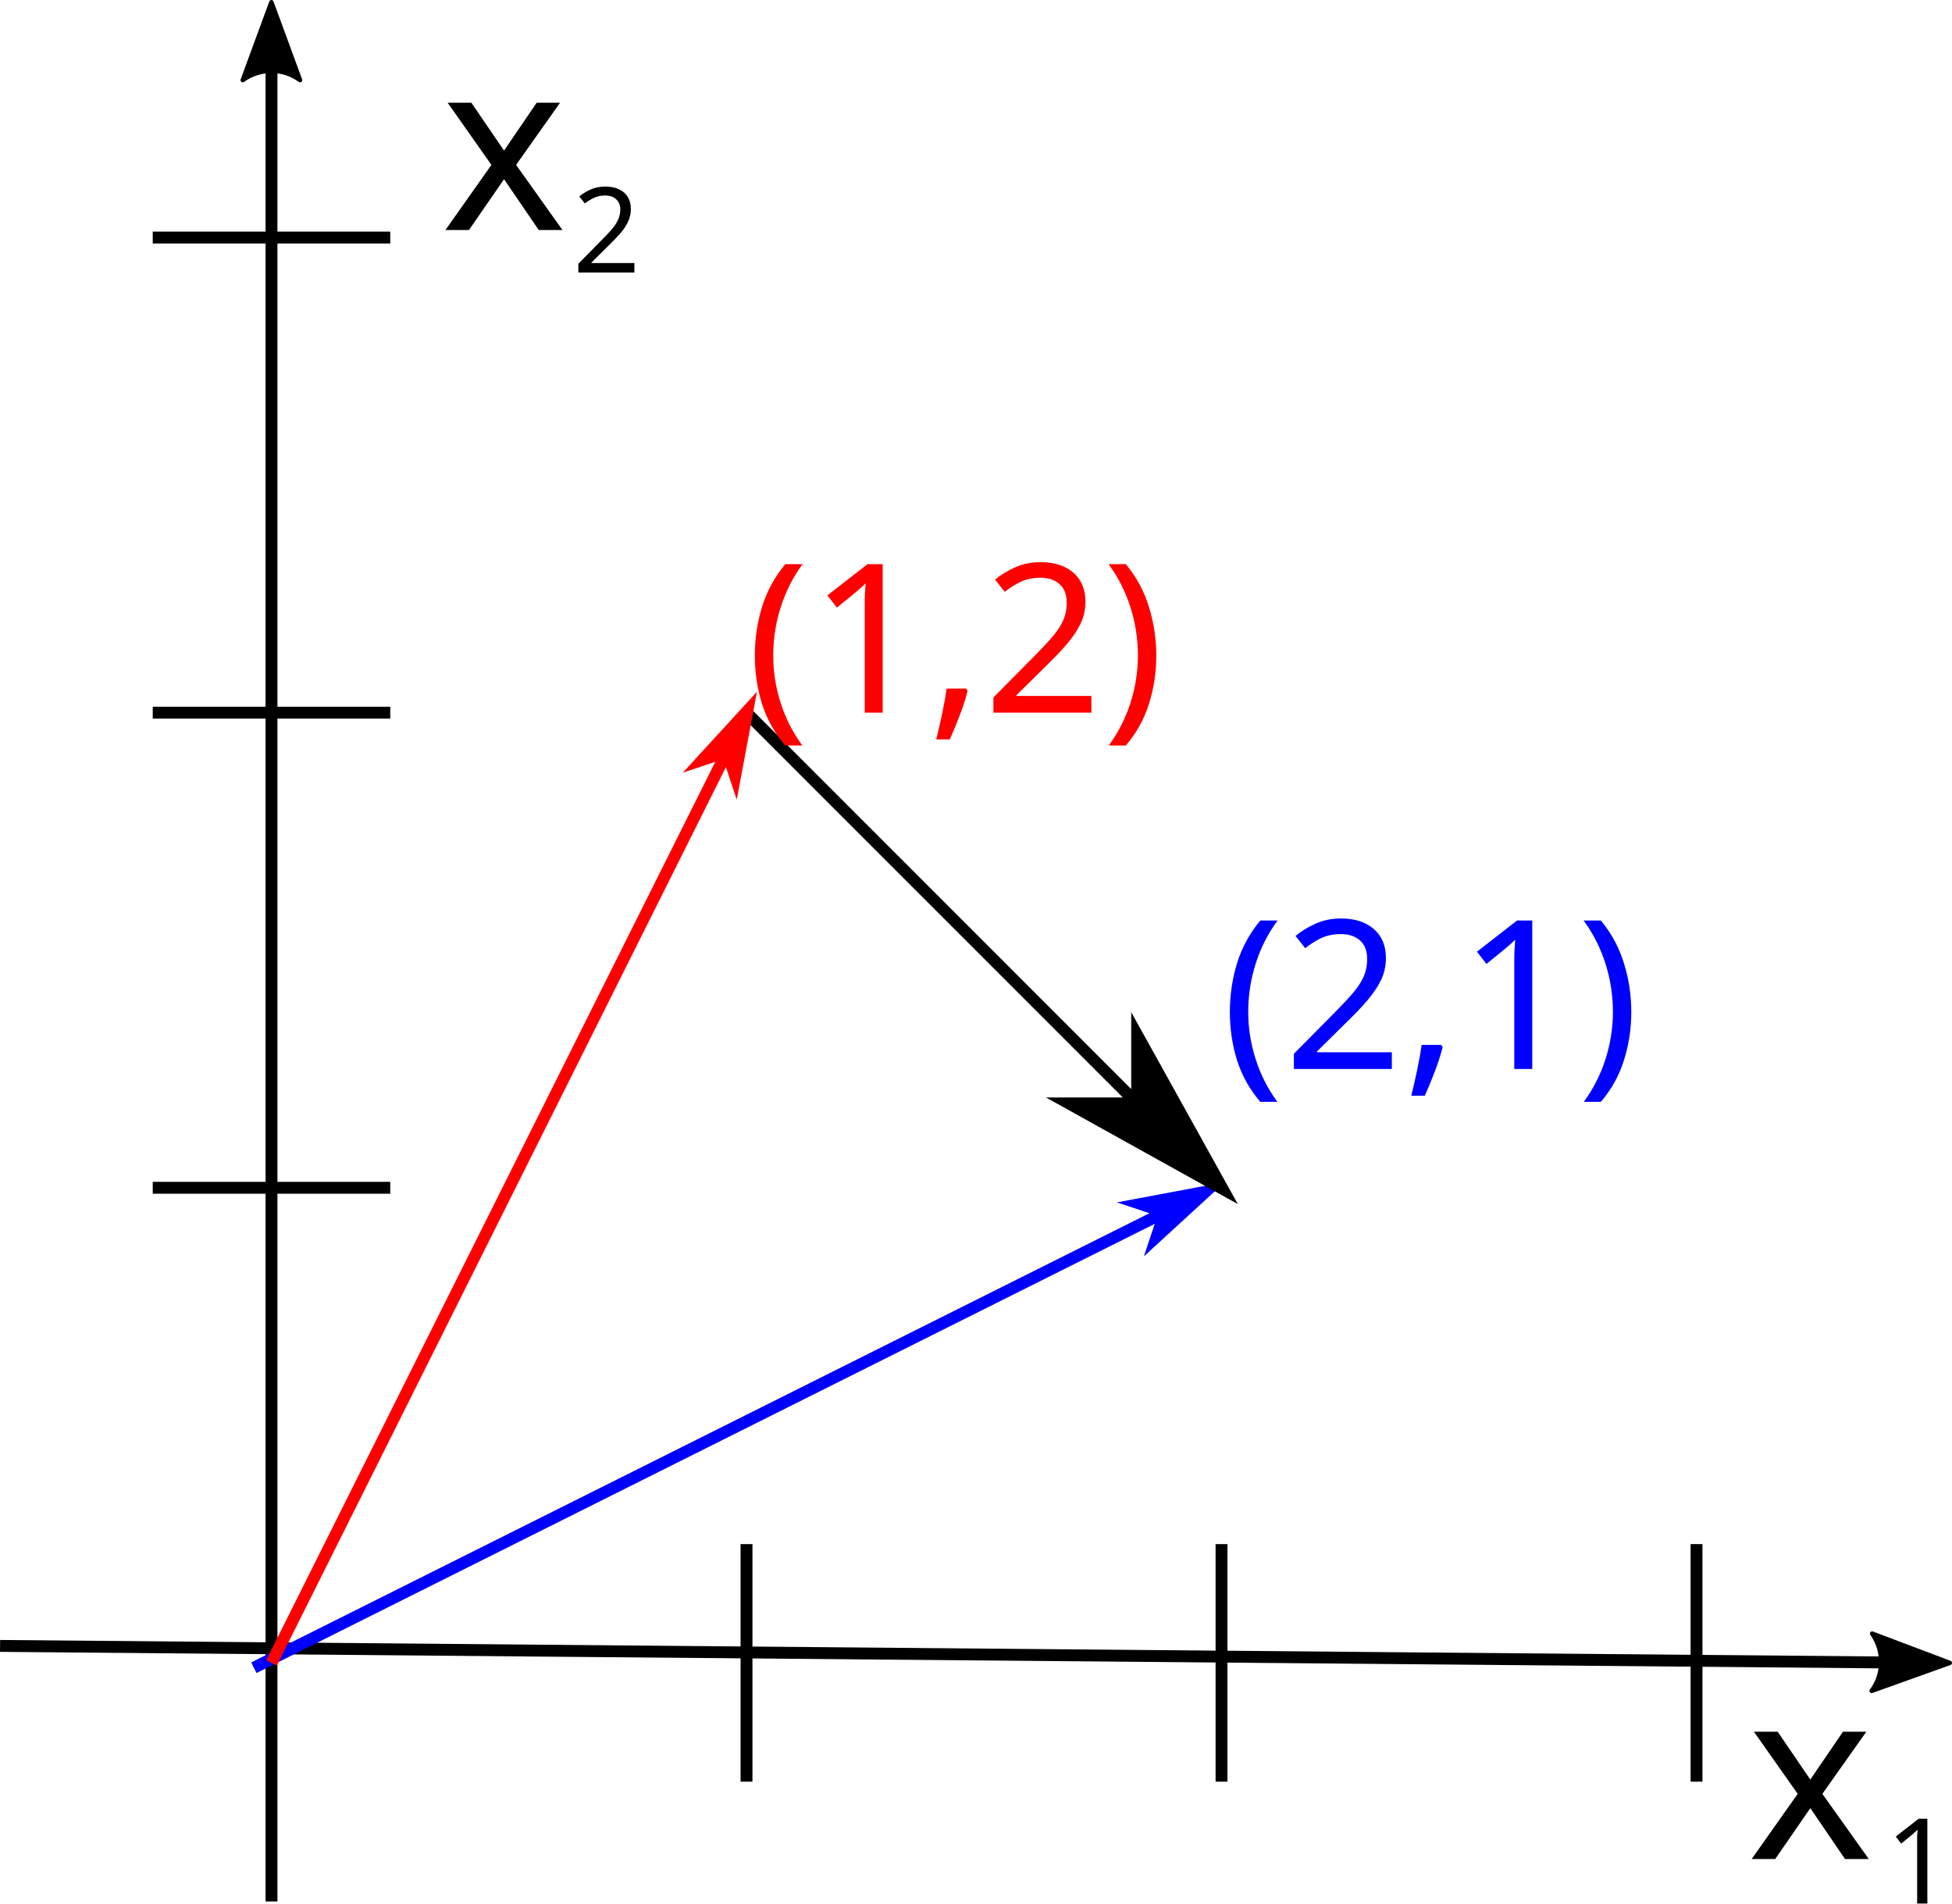
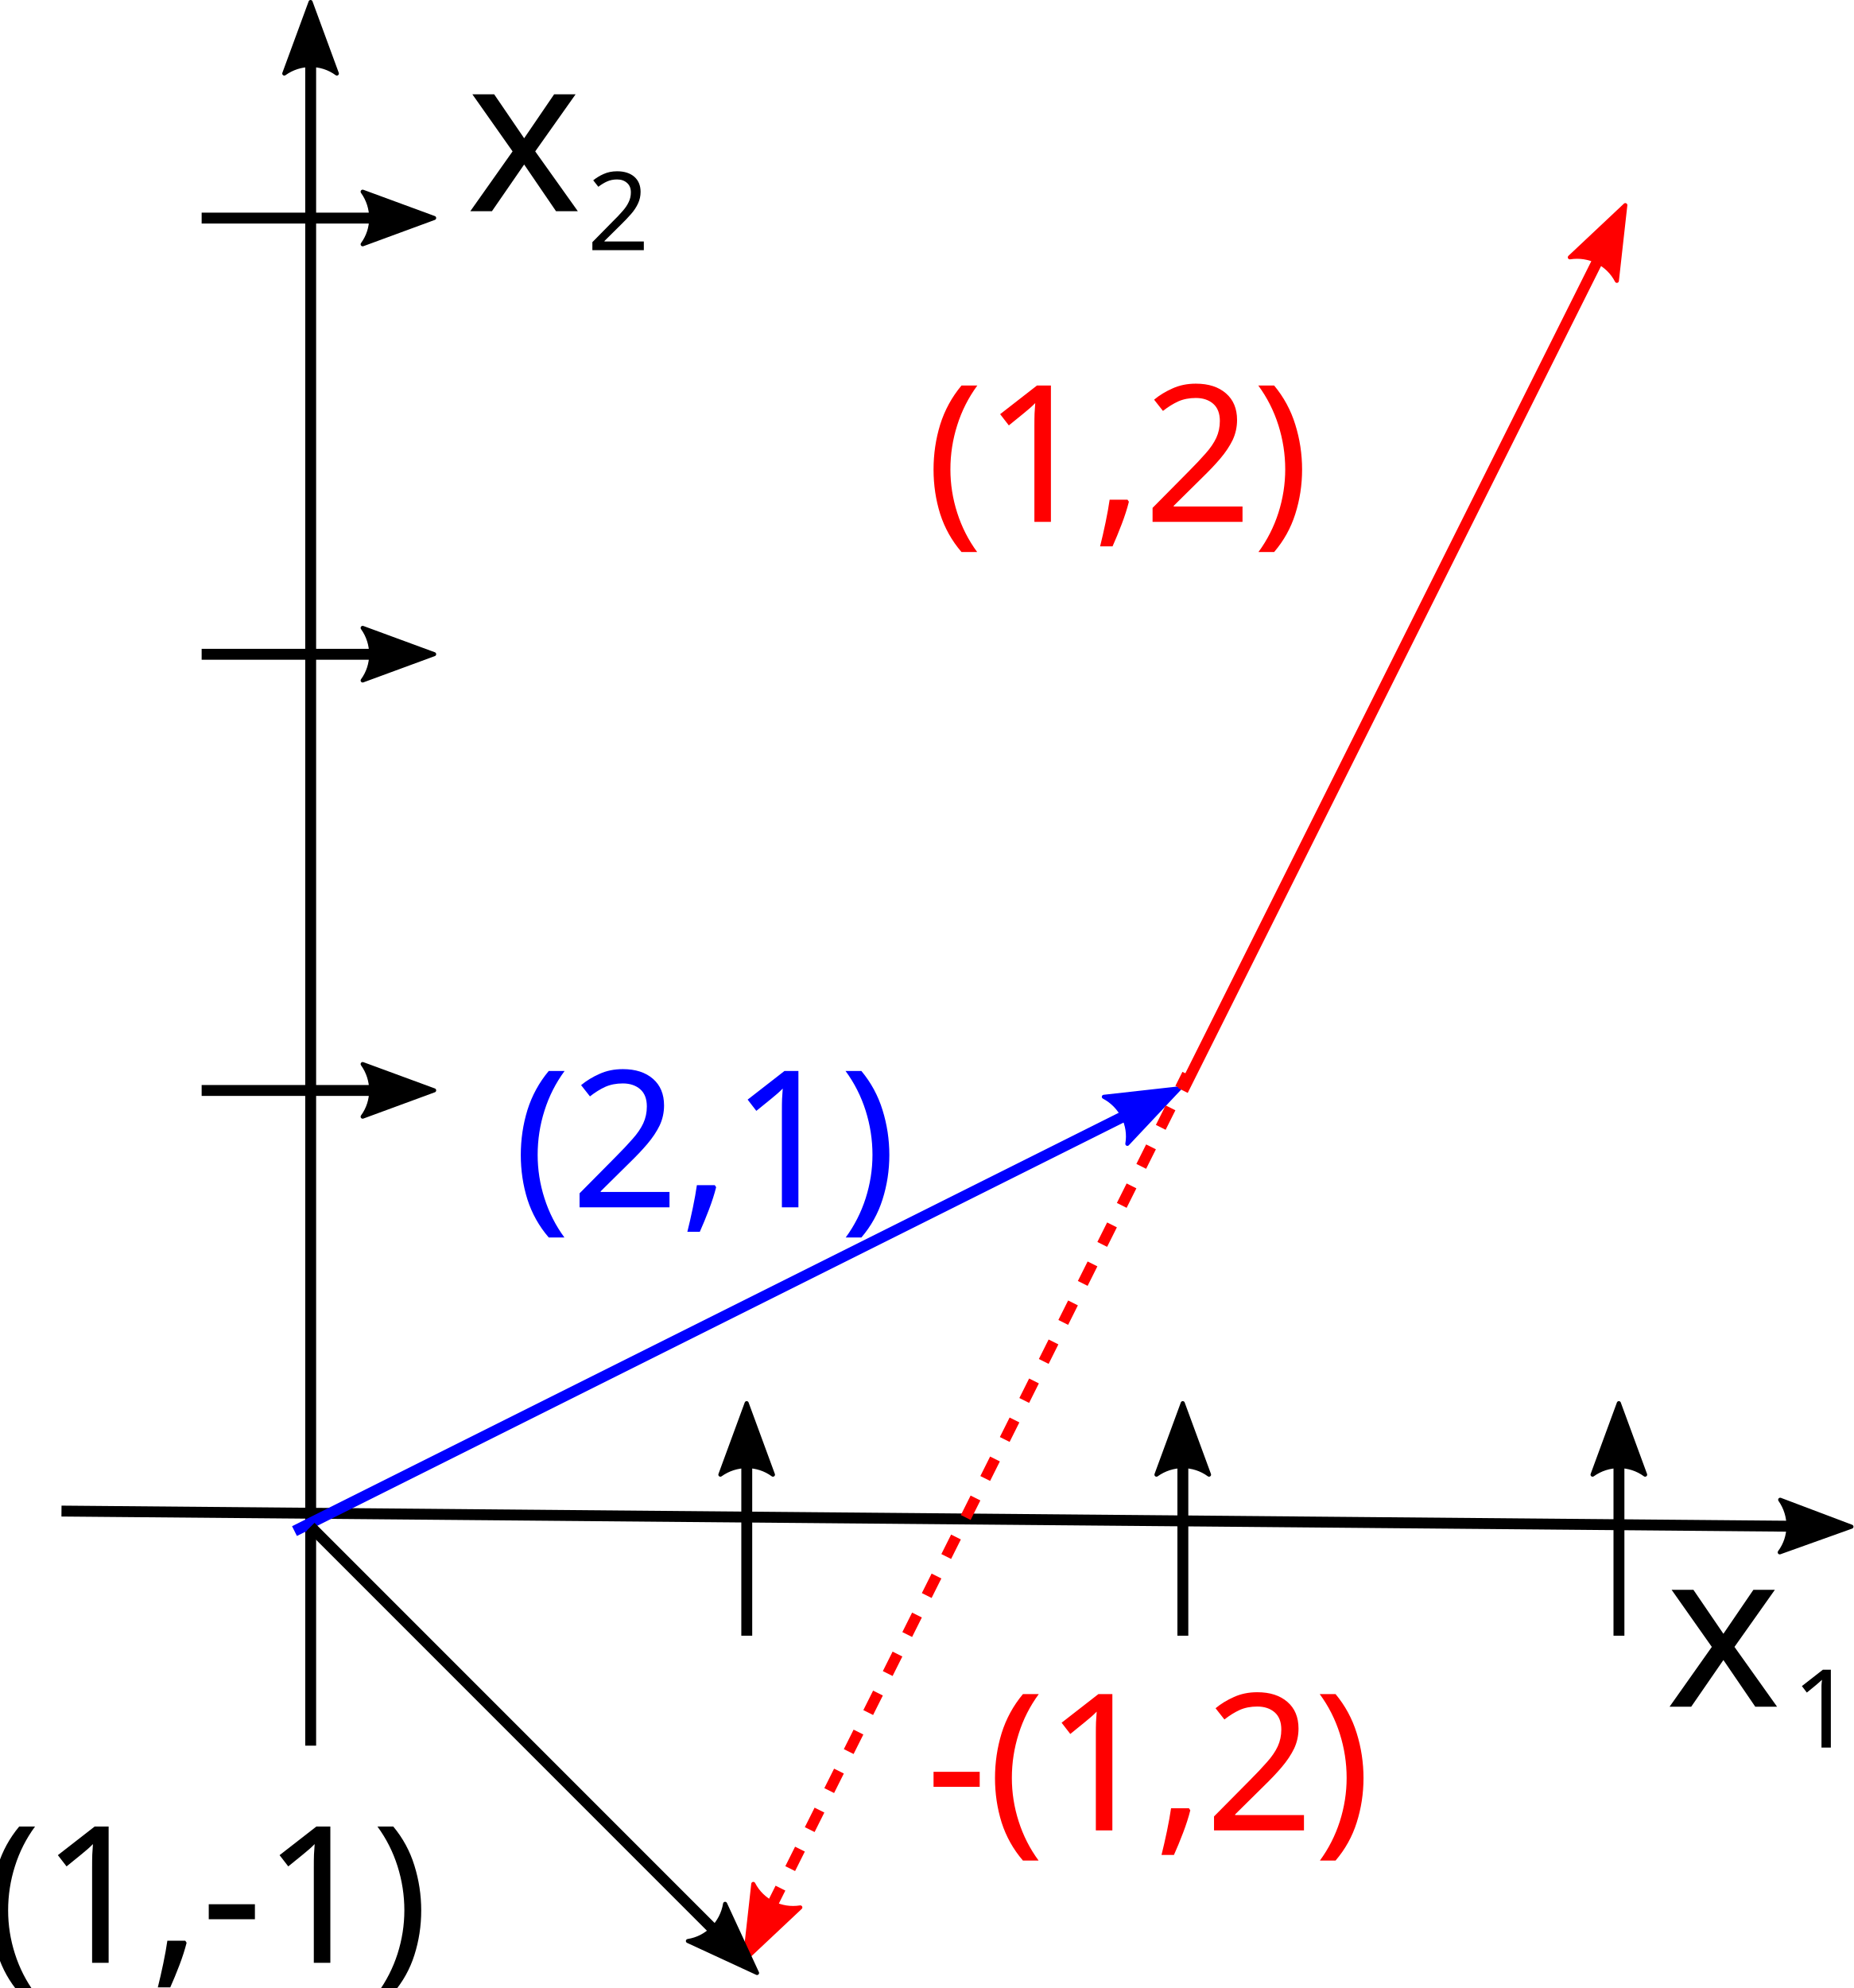
- <svg xmlns="http://www.w3.org/2000/svg" width="46.39mm" height="45.229mm" viewBox="0 0 164.373 160.262" id="svg4281" version="1.1">
+ <svg xmlns="http://www.w3.org/2000/svg" width="47.98mm" height="51.451mm" viewBox="0 0 170.008 182.307" id="svg4281" version="1.1">
  <defs id="defs4283">
+     <marker style="overflow:visible" id="marker6880" refX="0" refY="0" orient="auto">
+       <path transform="scale(0.6,0.6)" d="M 8.719,4.034 -2.207,0.016 8.719,-4.002 c -1.745,2.372 -1.735,5.617 -6e-7,8.035 z" style="fill:#000000;fill-opacity:1;fill-rule:evenodd;stroke:#000000;stroke-width:0.625;stroke-linejoin:round;stroke-opacity:1" id="path6882" />
+     </marker>
+     <marker style="overflow:visible" id="marker6682" refX="0" refY="0" orient="auto">
+       <path transform="scale(0.6,0.6)" d="M 8.719,4.034 -2.207,0.016 8.719,-4.002 c -1.745,2.372 -1.735,5.617 -6e-7,8.035 z" style="fill:#000000;fill-opacity:1;fill-rule:evenodd;stroke:#000000;stroke-width:0.625;stroke-linejoin:round;stroke-opacity:1" id="path6684" />
+     </marker>
+     <marker style="overflow:visible" id="marker6488" refX="0" refY="0" orient="auto">
+       <path transform="scale(0.6,0.6)" d="M 8.719,4.034 -2.207,0.016 8.719,-4.002 c -1.745,2.372 -1.735,5.617 -6e-7,8.035 z" style="fill:#ff0000;fill-opacity:1;fill-rule:evenodd;stroke:#ff0000;stroke-width:0.625;stroke-linejoin:round;stroke-opacity:1" id="path6490" />
+     </marker>
+     <marker style="overflow:visible" id="marker6298" refX="0" refY="0" orient="auto">
+       <path transform="scale(0.6,0.6)" d="M 8.719,4.034 -2.207,0.016 8.719,-4.002 c -1.745,2.372 -1.735,5.617 -6e-7,8.035 z" style="fill:#ff0000;fill-opacity:1;fill-rule:evenodd;stroke:#ff0000;stroke-width:0.625;stroke-linejoin:round;stroke-opacity:1" id="path6300" />
+     </marker>
+     <marker style="overflow:visible" id="marker6112" refX="0" refY="0" orient="auto">
+       <path transform="scale(0.6,0.6)" d="M 8.719,4.034 -2.207,0.016 8.719,-4.002 c -1.745,2.372 -1.735,5.617 -6e-7,8.035 z" style="fill:#0000ff;fill-opacity:1;fill-rule:evenodd;stroke:#0000ff;stroke-width:0.625;stroke-linejoin:round;stroke-opacity:1" id="path6114" />
+     </marker>
+     <marker style="overflow:visible" id="marker5930" refX="0" refY="0" orient="auto">
+       <path transform="scale(0.6,0.6)" d="M 8.719,4.034 -2.207,0.016 8.719,-4.002 c -1.745,2.372 -1.735,5.617 -6e-7,8.035 z" style="fill:#000000;fill-opacity:1;fill-rule:evenodd;stroke:#000000;stroke-width:0.625;stroke-linejoin:round;stroke-opacity:1" id="path5932" />
+     </marker>
+     <marker style="overflow:visible" id="marker5752" refX="0" refY="0" orient="auto">
+       <path transform="scale(0.6,0.6)" d="M 8.719,4.034 -2.207,0.016 8.719,-4.002 c -1.745,2.372 -1.735,5.617 -6e-7,8.035 z" style="fill:#000000;fill-opacity:1;fill-rule:evenodd;stroke:#000000;stroke-width:0.625;stroke-linejoin:round;stroke-opacity:1" id="path5754" />
+     </marker>
+     <marker style="overflow:visible" id="marker5578" refX="0" refY="0" orient="auto">
+       <path transform="scale(0.6,0.6)" d="M 8.719,4.034 -2.207,0.016 8.719,-4.002 c -1.745,2.372 -1.735,5.617 -6e-7,8.035 z" style="fill:#000000;fill-opacity:1;fill-rule:evenodd;stroke:#000000;stroke-width:0.625;stroke-linejoin:round;stroke-opacity:1" id="path5580" />
+     </marker>
+     <marker style="overflow:visible" id="marker5408" refX="0" refY="0" orient="auto">
+       <path transform="scale(0.6,0.6)" d="M 8.719,4.034 -2.207,0.016 8.719,-4.002 c -1.745,2.372 -1.735,5.617 -6e-7,8.035 z" style="fill:#000000;fill-opacity:1;fill-rule:evenodd;stroke:#000000;stroke-width:0.625;stroke-linejoin:round;stroke-opacity:1" id="path5410" />
+     </marker>
+     <marker style="overflow:visible" id="marker5242" refX="0" refY="0" orient="auto">
+       <path transform="scale(0.6,0.6)" d="M 8.719,4.034 -2.207,0.016 8.719,-4.002 c -1.745,2.372 -1.735,5.617 -6e-7,8.035 z" style="fill:#000000;fill-opacity:1;fill-rule:evenodd;stroke:#000000;stroke-width:0.625;stroke-linejoin:round;stroke-opacity:1" id="path5244" />
+     </marker>
+     <marker style="overflow:visible" id="marker5232" refX="0" refY="0" orient="auto">
+       <path transform="scale(0.6,0.6)" d="M 8.719,4.034 -2.207,0.016 8.719,-4.002 c -1.745,2.372 -1.735,5.617 -6e-7,8.035 z" style="fill:#000000;fill-opacity:1;fill-rule:evenodd;stroke:#000000;stroke-width:0.625;stroke-linejoin:round;stroke-opacity:1" id="path5234" />
+     </marker>
    <marker orient="auto" refY="0" refX="0" id="marker4839" style="overflow:visible">
      <path id="path4841" d="M 0,0 5,-5 -12.5,0 5,5 0,0 Z" style="fill:#000000;fill-opacity:1;fill-rule:evenodd;stroke:#000000;stroke-width:1pt;stroke-opacity:1" transform="matrix(0.8,0,0,0.8,10,0)" />
    </marker>
    <marker orient="auto" refY="0" refX="0" id="marker4700" style="overflow:visible">
      <path id="path4382" d="M 0,0 5,-5 -12.5,0 5,5 0,0 Z" style="fill:#000000;fill-opacity:1;fill-rule:evenodd;stroke:#000000;stroke-width:1pt;stroke-opacity:1" transform="matrix(0.8,0,0,0.8,10,0)" />
    </marker>
    <marker orient="auto" refY="0" refX="0" id="marker4641" style="overflow:visible">
      <path id="path4643" d="M 0,0 5,-5 -12.5,0 5,5 0,0 Z" style="fill:#0000ff;fill-opacity:1;fill-rule:evenodd;stroke:#0000ff;stroke-width:1pt;stroke-opacity:1" transform="matrix(0.4,0,0,0.4,4,0)" />
    </marker>
    <marker orient="auto" refY="0" refX="0" id="marker4638" style="overflow:visible">
      <path id="path4388" d="M 0,0 5,-5 -12.5,0 5,5 0,0 Z" style="fill:#ff0000;fill-opacity:1;fill-rule:evenodd;stroke:#ff0000;stroke-width:1pt;stroke-opacity:1" transform="matrix(0.4,0,0,0.4,4,0)" />
    </marker>
    <marker orient="auto" refY="0" refX="0" id="marker5572" style="overflow:visible">
      <path id="path5574" style="fill:#000000;fill-opacity:1;fill-rule:evenodd;stroke:#000000;stroke-width:0.625;stroke-linejoin:round;stroke-opacity:1" d="M 8.719,4.034 -2.207,0.016 8.719,-4.002 c -1.745,2.372 -1.735,5.617 -6e-7,8.035 z" transform="scale(0.6,0.6)" />
    </marker>
    <marker orient="auto" refY="0" refX="0" id="marker5466" style="overflow:visible">
      <path id="path5468" style="fill:#0000ff;fill-opacity:1;fill-rule:evenodd;stroke:#0000ff;stroke-width:0.625;stroke-linejoin:round;stroke-opacity:1" d="M 8.719,4.034 -2.207,0.016 8.719,-4.002 c -1.745,2.372 -1.735,5.617 -6e-7,8.035 z" transform="scale(0.6,0.6)" />
    </marker>
    <marker orient="auto" refY="0" refX="0" id="marker5364" style="overflow:visible">
      <path id="path5366" style="fill:#0000ff;fill-opacity:1;fill-rule:evenodd;stroke:#0000ff;stroke-width:0.625;stroke-linejoin:round;stroke-opacity:1" d="M 8.719,4.034 -2.207,0.016 8.719,-4.002 c -1.745,2.372 -1.735,5.617 -6e-7,8.035 z" transform="scale(0.6,0.6)" />
    </marker>
    <marker orient="auto" refY="0" refX="0" id="marker5266" style="overflow:visible">
      <path id="path5268" style="fill:#000000;fill-opacity:1;fill-rule:evenodd;stroke:#000000;stroke-width:0.625;stroke-linejoin:round;stroke-opacity:1" d="M 8.719,4.034 -2.207,0.016 8.719,-4.002 c -1.745,2.372 -1.735,5.617 -6e-7,8.035 z" transform="scale(0.6,0.6)" />
    </marker>
    <marker orient="auto" refY="0" refX="0" id="marker5172" style="overflow:visible">
      <path id="path5174" style="fill:#000000;fill-opacity:1;fill-rule:evenodd;stroke:#000000;stroke-width:0.625;stroke-linejoin:round;stroke-opacity:1" d="M 8.719,4.034 -2.207,0.016 8.719,-4.002 c -1.745,2.372 -1.735,5.617 -6e-7,8.035 z" transform="scale(0.6,0.6)" />
    </marker>
    <marker orient="auto" refY="0" refX="0" id="marker5082" style="overflow:visible">
      <path id="path5084" style="fill:#000000;fill-opacity:1;fill-rule:evenodd;stroke:#000000;stroke-width:0.625;stroke-linejoin:round;stroke-opacity:1" d="M 8.719,4.034 -2.207,0.016 8.719,-4.002 c -1.745,2.372 -1.735,5.617 -6e-7,8.035 z" transform="scale(0.6,0.6)" />
    </marker>
    <marker orient="auto" refY="0" refX="0" id="marker4996" style="overflow:visible">
      <path id="path4998" style="fill:#000000;fill-opacity:1;fill-rule:evenodd;stroke:#000000;stroke-width:0.625;stroke-linejoin:round;stroke-opacity:1" d="M 8.719,4.034 -2.207,0.016 8.719,-4.002 c -1.745,2.372 -1.735,5.617 -6e-7,8.035 z" transform="scale(0.6,0.6)" />
    </marker>
    <marker orient="auto" refY="0" refX="0" id="marker4914" style="overflow:visible">
      <path id="path4916" style="fill:#000000;fill-opacity:1;fill-rule:evenodd;stroke:#000000;stroke-width:0.625;stroke-linejoin:round;stroke-opacity:1" d="M 8.719,4.034 -2.207,0.016 8.719,-4.002 c -1.745,2.372 -1.735,5.617 -6e-7,8.035 z" transform="scale(0.6,0.6)" />
    </marker>
    <marker orient="auto" refY="0" refX="0" id="marker4836" style="overflow:visible">
      <path id="path4838" style="fill:#000000;fill-opacity:1;fill-rule:evenodd;stroke:#000000;stroke-width:0.625;stroke-linejoin:round;stroke-opacity:1" d="M 8.719,4.034 -2.207,0.016 8.719,-4.002 c -1.745,2.372 -1.735,5.617 -6e-7,8.035 z" transform="scale(0.6,0.6)" />
    </marker>
    <marker orient="auto" refY="0" refX="0" id="marker4762" style="overflow:visible">
      <path id="path4764" style="fill:#000000;fill-opacity:1;fill-rule:evenodd;stroke:#000000;stroke-width:0.625;stroke-linejoin:round;stroke-opacity:1" d="M 8.719,4.034 -2.207,0.016 8.719,-4.002 c -1.745,2.372 -1.735,5.617 -6e-7,8.035 z" transform="scale(0.6,0.6)" />
    </marker>
    <marker orient="auto" refY="0" refX="0" id="marker4692" style="overflow:visible">
      <path id="path4694" style="fill:#000000;fill-opacity:1;fill-rule:evenodd;stroke:#000000;stroke-width:0.625;stroke-linejoin:round;stroke-opacity:1" d="M 8.719,4.034 -2.207,0.016 8.719,-4.002 c -1.745,2.372 -1.735,5.617 -6e-7,8.035 z" transform="scale(0.6,0.6)" />
    </marker>
    <marker orient="auto" refY="0" refX="0" id="marker4626" style="overflow:visible">
      <path id="path4628" style="fill:#000000;fill-opacity:1;fill-rule:evenodd;stroke:#000000;stroke-width:0.625;stroke-linejoin:round;stroke-opacity:1" d="M 8.719,4.034 -2.207,0.016 8.719,-4.002 c -1.745,2.372 -1.735,5.617 -6e-7,8.035 z" transform="scale(0.6,0.6)" />
    </marker>
    <marker orient="auto" refY="0" refX="0" id="marker4564" style="overflow:visible">
      <path id="path4566" style="fill:#000000;fill-opacity:1;fill-rule:evenodd;stroke:#000000;stroke-width:0.625;stroke-linejoin:round;stroke-opacity:1" d="M 8.719,4.034 -2.207,0.016 8.719,-4.002 c -1.745,2.372 -1.735,5.617 -6e-7,8.035 z" transform="scale(0.6,0.6)" />
    </marker>
    <marker orient="auto" refY="0" refX="0" id="marker4506" style="overflow:visible">
      <path id="path4508" style="fill:#000000;fill-opacity:1;fill-rule:evenodd;stroke:#000000;stroke-width:0.625;stroke-linejoin:round;stroke-opacity:1" d="M 8.719,4.034 -2.207,0.016 8.719,-4.002 c -1.745,2.372 -1.735,5.617 -6e-7,8.035 z" transform="scale(0.6,0.6)" />
    </marker>
    <marker orient="auto" refY="0" refX="0" id="marker4452" style="overflow:visible">
      <path id="path4454" style="fill:#000000;fill-opacity:1;fill-rule:evenodd;stroke:#000000;stroke-width:0.625;stroke-linejoin:round;stroke-opacity:1" d="M 8.719,4.034 -2.207,0.016 8.719,-4.002 c -1.745,2.372 -1.735,5.617 -6e-7,8.035 z" transform="scale(0.6,0.6)" />
    </marker>
    <marker orient="auto" refY="0" refX="0" id="marker4402" style="overflow:visible">
      <path id="path4404" style="fill:#000000;fill-opacity:1;fill-rule:evenodd;stroke:#000000;stroke-width:0.625;stroke-linejoin:round;stroke-opacity:1" d="M 8.719,4.034 -2.207,0.016 8.719,-4.002 c -1.745,2.372 -1.735,5.617 -6e-7,8.035 z" transform="scale(0.6,0.6)" />
    </marker>
    <marker orient="auto" refY="0" refX="0" id="marker4356" style="overflow:visible">
      <path id="path4358" style="fill:#000000;fill-opacity:1;fill-rule:evenodd;stroke:#000000;stroke-width:0.625;stroke-linejoin:round;stroke-opacity:1" d="M 8.719,4.034 -2.207,0.016 8.719,-4.002 c -1.745,2.372 -1.735,5.617 -6e-7,8.035 z" transform="scale(0.6,0.6)" />
    </marker>
    <marker orient="auto" refY="0" refX="0" id="marker4314" style="overflow:visible">
      <path id="path4316" style="fill:#000000;fill-opacity:1;fill-rule:evenodd;stroke:#000000;stroke-width:0.625;stroke-linejoin:round;stroke-opacity:1" d="M 8.719,4.034 -2.207,0.016 8.719,-4.002 c -1.745,2.372 -1.735,5.617 -6e-7,8.035 z" transform="scale(0.6,0.6)" />
    </marker>
    <marker orient="auto" refY="0" refX="0" id="marker4304" style="overflow:visible">
      <path id="path4306" style="fill:#000000;fill-opacity:1;fill-rule:evenodd;stroke:#000000;stroke-width:0.625;stroke-linejoin:round;stroke-opacity:1" d="M 8.719,4.034 -2.207,0.016 8.719,-4.002 c -1.745,2.372 -1.735,5.617 -6e-7,8.035 z" transform="scale(0.6,0.6)" />
    </marker>
-     <marker style="overflow:visible" id="marker7072" refX="0" refY="0" orient="auto">
-       <path transform="scale(0.6,0.6)" d="M 8.719,4.034 -2.207,0.016 8.719,-4.002 c -1.745,2.372 -1.735,5.617 -6e-7,8.035 z" style="fill:#000000;fill-opacity:1;fill-rule:evenodd;stroke:#000000;stroke-width:0.625;stroke-linejoin:round;stroke-opacity:1" id="path7074" />
-     </marker>
    <marker orient="auto" refY="0" refX="0" id="Arrow1Sstart" style="overflow:visible">
      <path id="path5045" d="M 0,0 5,-5 -12.5,0 5,5 0,0 Z" style="fill:#000000;fill-opacity:1;fill-rule:evenodd;stroke:#000000;stroke-width:1pt;stroke-opacity:1" transform="matrix(0.2,0,0,0.2,1.2,0)" />
    </marker>
    <marker orient="auto" refY="0" refX="0" id="SquareL" style="overflow:visible">
      <path id="path5103" d="M -5,-5 -5,5 5,5 5,-5 -5,-5 Z" style="fill:#000000;fill-opacity:1;fill-rule:evenodd;stroke:#000000;stroke-width:1pt;stroke-opacity:1" transform="scale(0.8,0.8)" />
    </marker>
    <marker orient="auto" refY="0" refX="0" id="Arrow1Mstart" style="overflow:visible">
      <path id="path5039" d="M 0,0 5,-5 -12.5,0 5,5 0,0 Z" style="fill:#0000ff;fill-opacity:1;fill-rule:evenodd;stroke:#0000ff;stroke-width:1pt;stroke-opacity:1" transform="matrix(0.4,0,0,0.4,4,0)" />
    </marker>
    <marker orient="auto" refY="0" refX="0" id="Arrow1Lstart" style="overflow:visible">
      <path id="path5033" d="M 0,0 5,-5 -12.5,0 5,5 0,0 Z" style="fill:#0000ff;fill-opacity:1;fill-rule:evenodd;stroke:#0000ff;stroke-width:1pt;stroke-opacity:1" transform="matrix(0.8,0,0,0.8,10,0)" />
    </marker>
    <marker orient="auto" refY="0" refX="0" id="Arrow1Mstart-2" style="overflow:visible">
      <path id="path5039-2" d="M 0,0 5,-5 -12.5,0 5,5 0,0 Z" style="fill:#0000ff;fill-opacity:1;fill-rule:evenodd;stroke:#0000ff;stroke-width:1pt;stroke-opacity:1" transform="matrix(0.4,0,0,0.4,4,0)" />
    </marker>
    <marker orient="auto" refY="0" refX="0" id="marker4641-3" style="overflow:visible">
      <path id="path4643-6" d="M 0,0 5,-5 -12.5,0 5,5 0,0 Z" style="fill:#0000ff;fill-opacity:1;fill-rule:evenodd;stroke:#0000ff;stroke-width:1pt;stroke-opacity:1" transform="matrix(0.4,0,0,0.4,4,0)" />
    </marker>
    <marker orient="auto" refY="0" refX="0" id="marker4638-5" style="overflow:visible">
      <path id="path4388-3" d="M 0,0 5,-5 -12.5,0 5,5 0,0 Z" style="fill:#ff0000;fill-opacity:1;fill-rule:evenodd;stroke:#ff0000;stroke-width:1pt;stroke-opacity:1" transform="matrix(0.4,0,0,0.4,4,0)" />
    </marker>
    <marker orient="auto" refY="0" refX="0" id="marker4638-9" style="overflow:visible">
      <path id="path4388-1" d="M 0,0 5,-5 -12.5,0 5,5 0,0 Z" style="fill:#ff0000;fill-opacity:1;fill-rule:evenodd;stroke:#ff0000;stroke-width:1pt;stroke-opacity:1" transform="matrix(0.4,0,0,0.4,4,0)" />
    </marker>
    <marker orient="auto" refY="0" refX="0" id="marker4638-7" style="overflow:visible">
      <path id="path4388-0" d="M 0,0 5,-5 -12.5,0 5,5 0,0 Z" style="fill:#ff0000;fill-opacity:1;fill-rule:evenodd;stroke:#ff0000;stroke-width:1pt;stroke-opacity:1" transform="matrix(0.4,0,0,0.4,4,0)" />
    </marker>
    <marker orient="auto" refY="0" refX="0" id="marker4638-7-3" style="overflow:visible">
      <path id="path4388-0-6" d="M 0,0 5,-5 -12.5,0 5,5 0,0 Z" style="fill:#ff0000;fill-opacity:1;fill-rule:evenodd;stroke:#ff0000;stroke-width:1pt;stroke-opacity:1" transform="matrix(0.4,0,0,0.4,4,0)" />
    </marker>
    <marker orient="auto" refY="0" refX="0" id="marker4641-6" style="overflow:visible">
      <path id="path4643-2" d="M 0,0 5,-5 -12.5,0 5,5 0,0 Z" style="fill:#0000ff;fill-opacity:1;fill-rule:evenodd;stroke:#0000ff;stroke-width:1pt;stroke-opacity:1" transform="matrix(0.4,0,0,0.4,4,0)" />
    </marker>
    <marker orient="auto" refY="0" refX="0" id="marker4638-7-1" style="overflow:visible">
      <path id="path4388-0-8" d="M 0,0 5,-5 -12.5,0 5,5 0,0 Z" style="fill:#ff0000;fill-opacity:1;fill-rule:evenodd;stroke:#ff0000;stroke-width:1pt;stroke-opacity:1" transform="matrix(0.4,0,0,0.4,4,0)" />
    </marker>
+     <marker orient="auto" refY="0" refX="0" id="marker4638-7-1-3" style="overflow:visible">
+       <path id="path4388-0-8-6" d="M 0,0 5,-5 -12.5,0 5,5 0,0 Z" style="fill:#ff0000;fill-opacity:1;fill-rule:evenodd;stroke:#ff0000;stroke-width:1pt;stroke-opacity:1" transform="matrix(0.4,0,0,0.4,4,0)" />
+     </marker>
+     <marker orient="auto" refY="0" refX="0" id="marker4638-7-1-3-5" style="overflow:visible">
+       <path id="path4388-0-8-6-3" d="M 0,0 5,-5 -12.5,0 5,5 0,0 Z" style="fill:#ff0000;fill-opacity:1;fill-rule:evenodd;stroke:#ff0000;stroke-width:1pt;stroke-opacity:1" transform="matrix(0.4,0,0,0.4,4,0)" />
+     </marker>
  </defs>
-   <g id="layer1" transform="translate(-72.96349,6.31996)">
-     <path style="fill:none;fill-rule:evenodd;stroke:#000000;stroke-width:1px;stroke-linecap:butt;stroke-linejoin:miter;stroke-opacity:1;marker-start:url(#marker5572)" d="m 95.825,-4.808 0,158.571" id="path4821" />
-     <path style="fill:none;fill-rule:evenodd;stroke:#000000;stroke-width:1px;stroke-linecap:butt;stroke-linejoin:miter;stroke-opacity:1;marker-start:url(#marker7072)" d="M 235.825,133.68 72.968,132.251" id="path4823" />
-     <path style="fill:none;fill-rule:evenodd;stroke:#000000;stroke-width:1px;stroke-linecap:butt;stroke-linejoin:miter;stroke-opacity:1" d="m 135.825,123.68 0,20" id="path4827" />
-     <path style="fill:none;fill-rule:evenodd;stroke:#000000;stroke-width:1px;stroke-linecap:butt;stroke-linejoin:miter;stroke-opacity:1" d="m 175.825,123.68 0,20" id="path4827-6" />
-     <path style="fill:none;fill-rule:evenodd;stroke:#000000;stroke-width:1px;stroke-linecap:butt;stroke-linejoin:miter;stroke-opacity:1" d="m 215.825,123.68 0,20" id="path4827-7" />
-     <path style="fill:none;fill-rule:evenodd;stroke:#000000;stroke-width:1px;stroke-linecap:butt;stroke-linejoin:miter;stroke-opacity:1" d="m 105.825,93.68 -20,0" id="path4827-9-6" />
-     <path style="fill:none;fill-rule:evenodd;stroke:#000000;stroke-width:1px;stroke-linecap:butt;stroke-linejoin:miter;stroke-opacity:1" d="m 105.825,53.68 -20,0" id="path4827-9-6-0" />
-     <path style="fill:none;fill-rule:evenodd;stroke:#000000;stroke-width:1px;stroke-linecap:butt;stroke-linejoin:miter;stroke-opacity:1" d="m 105.825,13.68 -20,0" id="path4827-9-6-2" />
+   <g id="layer1" transform="translate(-67.32896,6.319968)">
+     <path style="fill:none;fill-rule:evenodd;stroke:#000000;stroke-width:1px;stroke-linecap:butt;stroke-linejoin:miter;stroke-opacity:1;marker-start:url(#marker6880)" d="m 95.825,-4.808 0,158.571" id="path4821" />
+     <path style="fill:none;fill-rule:evenodd;stroke:#000000;stroke-width:1px;stroke-linecap:butt;stroke-linejoin:miter;stroke-opacity:1;marker-start:url(#marker5572)" d="M 235.825,133.68 72.968,132.251" id="path4823" />
+     <path style="fill:none;fill-rule:evenodd;stroke:#000000;stroke-width:1px;stroke-linecap:butt;stroke-linejoin:miter;stroke-opacity:1;marker-start:url(#marker5232)" d="m 135.825,123.68 0,20" id="path4827" />
+     <path style="fill:none;fill-rule:evenodd;stroke:#000000;stroke-width:1px;stroke-linecap:butt;stroke-linejoin:miter;stroke-opacity:1;marker-start:url(#marker5242)" d="m 175.825,123.68 0,20" id="path4827-6" />
+     <path style="fill:none;fill-rule:evenodd;stroke:#000000;stroke-width:1px;stroke-linecap:butt;stroke-linejoin:miter;stroke-opacity:1;marker-start:url(#marker5408)" d="m 215.825,123.68 0,20" id="path4827-7" />
+     <path style="fill:none;fill-rule:evenodd;stroke:#000000;stroke-width:1px;stroke-linecap:butt;stroke-linejoin:miter;stroke-opacity:1;marker-start:url(#marker5578)" d="m 105.825,93.68 -20,0" id="path4827-9-6" />
+     <path style="fill:none;fill-rule:evenodd;stroke:#000000;stroke-width:1px;stroke-linecap:butt;stroke-linejoin:miter;stroke-opacity:1;marker-start:url(#marker5752)" d="m 105.825,53.68 -20,0" id="path4827-9-6-0" />
+     <path style="fill:none;fill-rule:evenodd;stroke:#000000;stroke-width:1px;stroke-linecap:butt;stroke-linejoin:miter;stroke-opacity:1;marker-start:url(#marker5930)" d="m 105.825,13.68 -20,0" id="path4827-9-6-2" />
    <text xml:space="preserve" style="font-style:normal;font-weight:normal;font-size:20px;line-height:125%;font-family:sans-serif;letter-spacing:0px;word-spacing:0px;fill:#000000;fill-opacity:1;stroke:none;stroke-width:1px;stroke-linecap:butt;stroke-linejoin:miter;stroke-opacity:1" x="220.109" y="150.192" id="text4222">
      <tspan id="tspan4224" x="220.109" y="150.192">x</tspan>
    </text>
    <text xml:space="preserve" style="font-style:normal;font-weight:normal;font-size:20px;line-height:125%;font-family:sans-serif;letter-spacing:0px;word-spacing:0px;fill:#000000;fill-opacity:1;stroke:none;stroke-width:1px;stroke-linecap:butt;stroke-linejoin:miter;stroke-opacity:1" x="110.109" y="13.049" id="text4226">
      <tspan id="tspan4228" x="110.109" y="13.049">x</tspan>
    </text>
    <text xml:space="preserve" style="font-style:normal;font-weight:normal;font-size:20px;line-height:125%;font-family:sans-serif;letter-spacing:0px;word-spacing:0px;fill:#000000;fill-opacity:1;stroke:none;stroke-width:1px;stroke-linecap:butt;stroke-linejoin:miter;stroke-opacity:1" x="231.716" y="153.942" id="text4230">
      <tspan id="tspan4232" x="231.716" y="153.942" style="font-size:10px">1</tspan>
    </text>
    <text xml:space="preserve" style="font-style:normal;font-weight:normal;font-size:20px;line-height:125%;font-family:sans-serif;letter-spacing:0px;word-spacing:0px;fill:#000000;fill-opacity:1;stroke:none;stroke-width:1px;stroke-linecap:butt;stroke-linejoin:miter;stroke-opacity:1" x="121.18" y="16.62" id="text4234">
      <tspan id="tspan4236" x="121.18" y="16.62" style="font-size:10px">2</tspan>
    </text>
-     <path style="fill:none;fill-rule:evenodd;stroke:#0000ff;stroke-width:1px;stroke-linecap:butt;stroke-linejoin:miter;stroke-opacity:1;marker-start:url(#marker4641)" d="m 174.34,94.087 -80,40" id="path4374" />
-     <text xml:space="preserve" style="font-style:normal;font-weight:normal;font-size:17.5px;line-height:125%;font-family:sans-serif;letter-spacing:0px;word-spacing:0px;fill:#0000ff;fill-opacity:1;stroke:none;stroke-width:1px;stroke-linecap:butt;stroke-linejoin:miter;stroke-opacity:1" x="175.825" y="83.68" id="text4715">
-       <tspan id="tspan4717" x="175.825" y="83.68">(2,1)</tspan>
+     <path style="fill:none;fill-rule:evenodd;stroke:#0000ff;stroke-width:1px;stroke-linecap:butt;stroke-linejoin:miter;stroke-opacity:1;marker-start:url(#marker6112)" d="m 174.34,94.087 -80,40" id="path4374" />
+     <text xml:space="preserve" style="font-style:normal;font-weight:normal;font-size:17.5px;line-height:125%;font-family:sans-serif;letter-spacing:0px;word-spacing:0px;fill:#0000ff;fill-opacity:1;stroke:none;stroke-width:1px;stroke-linecap:butt;stroke-linejoin:miter;stroke-opacity:1" x="114.396" y="104.394" id="text4715">
+       <tspan id="tspan4717" x="114.396" y="104.394">(2,1)</tspan>
    </text>
-     <path style="fill:none;fill-rule:evenodd;stroke:#000000;stroke-width:1px;stroke-linecap:butt;stroke-linejoin:miter;stroke-opacity:1;marker-start:url(#marker4839)" d="m 175.825,93.68 -40,-40" id="path4837" />
-     <path style="fill:none;fill-rule:evenodd;stroke:#ff0000;stroke-width:1px;stroke-linecap:butt;stroke-linejoin:miter;stroke-opacity:1;marker-start:url(#marker4638-7-1)" d="m 135.825,53.68 -40,80" id="path4376-9-7" />
-     <text xml:space="preserve" style="font-style:normal;font-weight:normal;font-size:17.5px;line-height:125%;font-family:sans-serif;letter-spacing:0px;word-spacing:0px;fill:#ff0000;fill-opacity:1;stroke:none;stroke-width:1px;stroke-linecap:butt;stroke-linejoin:miter;stroke-opacity:1" x="135.825" y="53.68" id="text4864">
-       <tspan id="tspan4866" x="135.825" y="53.68">(1,2)</tspan>
+     <path style="fill:none;fill-rule:evenodd;stroke:#ff0000;stroke-width:1px;stroke-linecap:butt;stroke-linejoin:miter;stroke-opacity:1;marker-start:url(#marker6298)" d="m 215.825,13.68 -40,80" id="path4376-9-7" />
+     <text xml:space="preserve" style="font-style:normal;font-weight:normal;font-size:17.5px;line-height:125%;font-family:sans-serif;letter-spacing:0px;word-spacing:0px;fill:#ff0000;fill-opacity:1;stroke:none;stroke-width:1px;stroke-linecap:butt;stroke-linejoin:miter;stroke-opacity:1" x="152.254" y="41.537" id="text4864">
+       <tspan id="tspan4866" x="152.254" y="41.537">(1,2)</tspan>
+     </text>
+     <path style="fill:none;fill-rule:evenodd;stroke:#ff0000;stroke-width:1;stroke-linecap:butt;stroke-linejoin:miter;stroke-miterlimit:4;stroke-dasharray:2, 2;stroke-dashoffset:0;stroke-opacity:1;marker-start:url(#marker6488)" d="m 136.232,172.195 40,-80" id="path4376-9-7-7" />
+     <text xml:space="preserve" style="font-style:normal;font-weight:normal;font-size:17.5px;line-height:125%;font-family:sans-serif;letter-spacing:0px;word-spacing:0px;fill:#ff0000;fill-opacity:1;stroke:none;stroke-width:1px;stroke-linecap:butt;stroke-linejoin:miter;stroke-opacity:1" x="152.254" y="161.537" id="text4864-5">
+       <tspan id="tspan4866-6" x="152.254" y="161.537">-(1,2)</tspan>
+     </text>
+     <path style="fill:none;fill-rule:evenodd;stroke:#000000;stroke-width:1px;stroke-linecap:butt;stroke-linejoin:miter;stroke-opacity:1;marker-start:url(#marker6682)" d="m 135.825,173.68 -40,-40" id="path4950" />
+     <text xml:space="preserve" style="font-style:normal;font-weight:normal;font-size:17.5px;line-height:125%;font-family:sans-serif;letter-spacing:0px;word-spacing:0px;fill:#000000;fill-opacity:1;stroke:none;stroke-width:1px;stroke-linecap:butt;stroke-linejoin:miter;stroke-opacity:1" x="65.825" y="173.68" id="text4982">
+       <tspan id="tspan4984" x="65.825" y="173.68">(1,-1)</tspan>
    </text>
  </g>
</svg>
